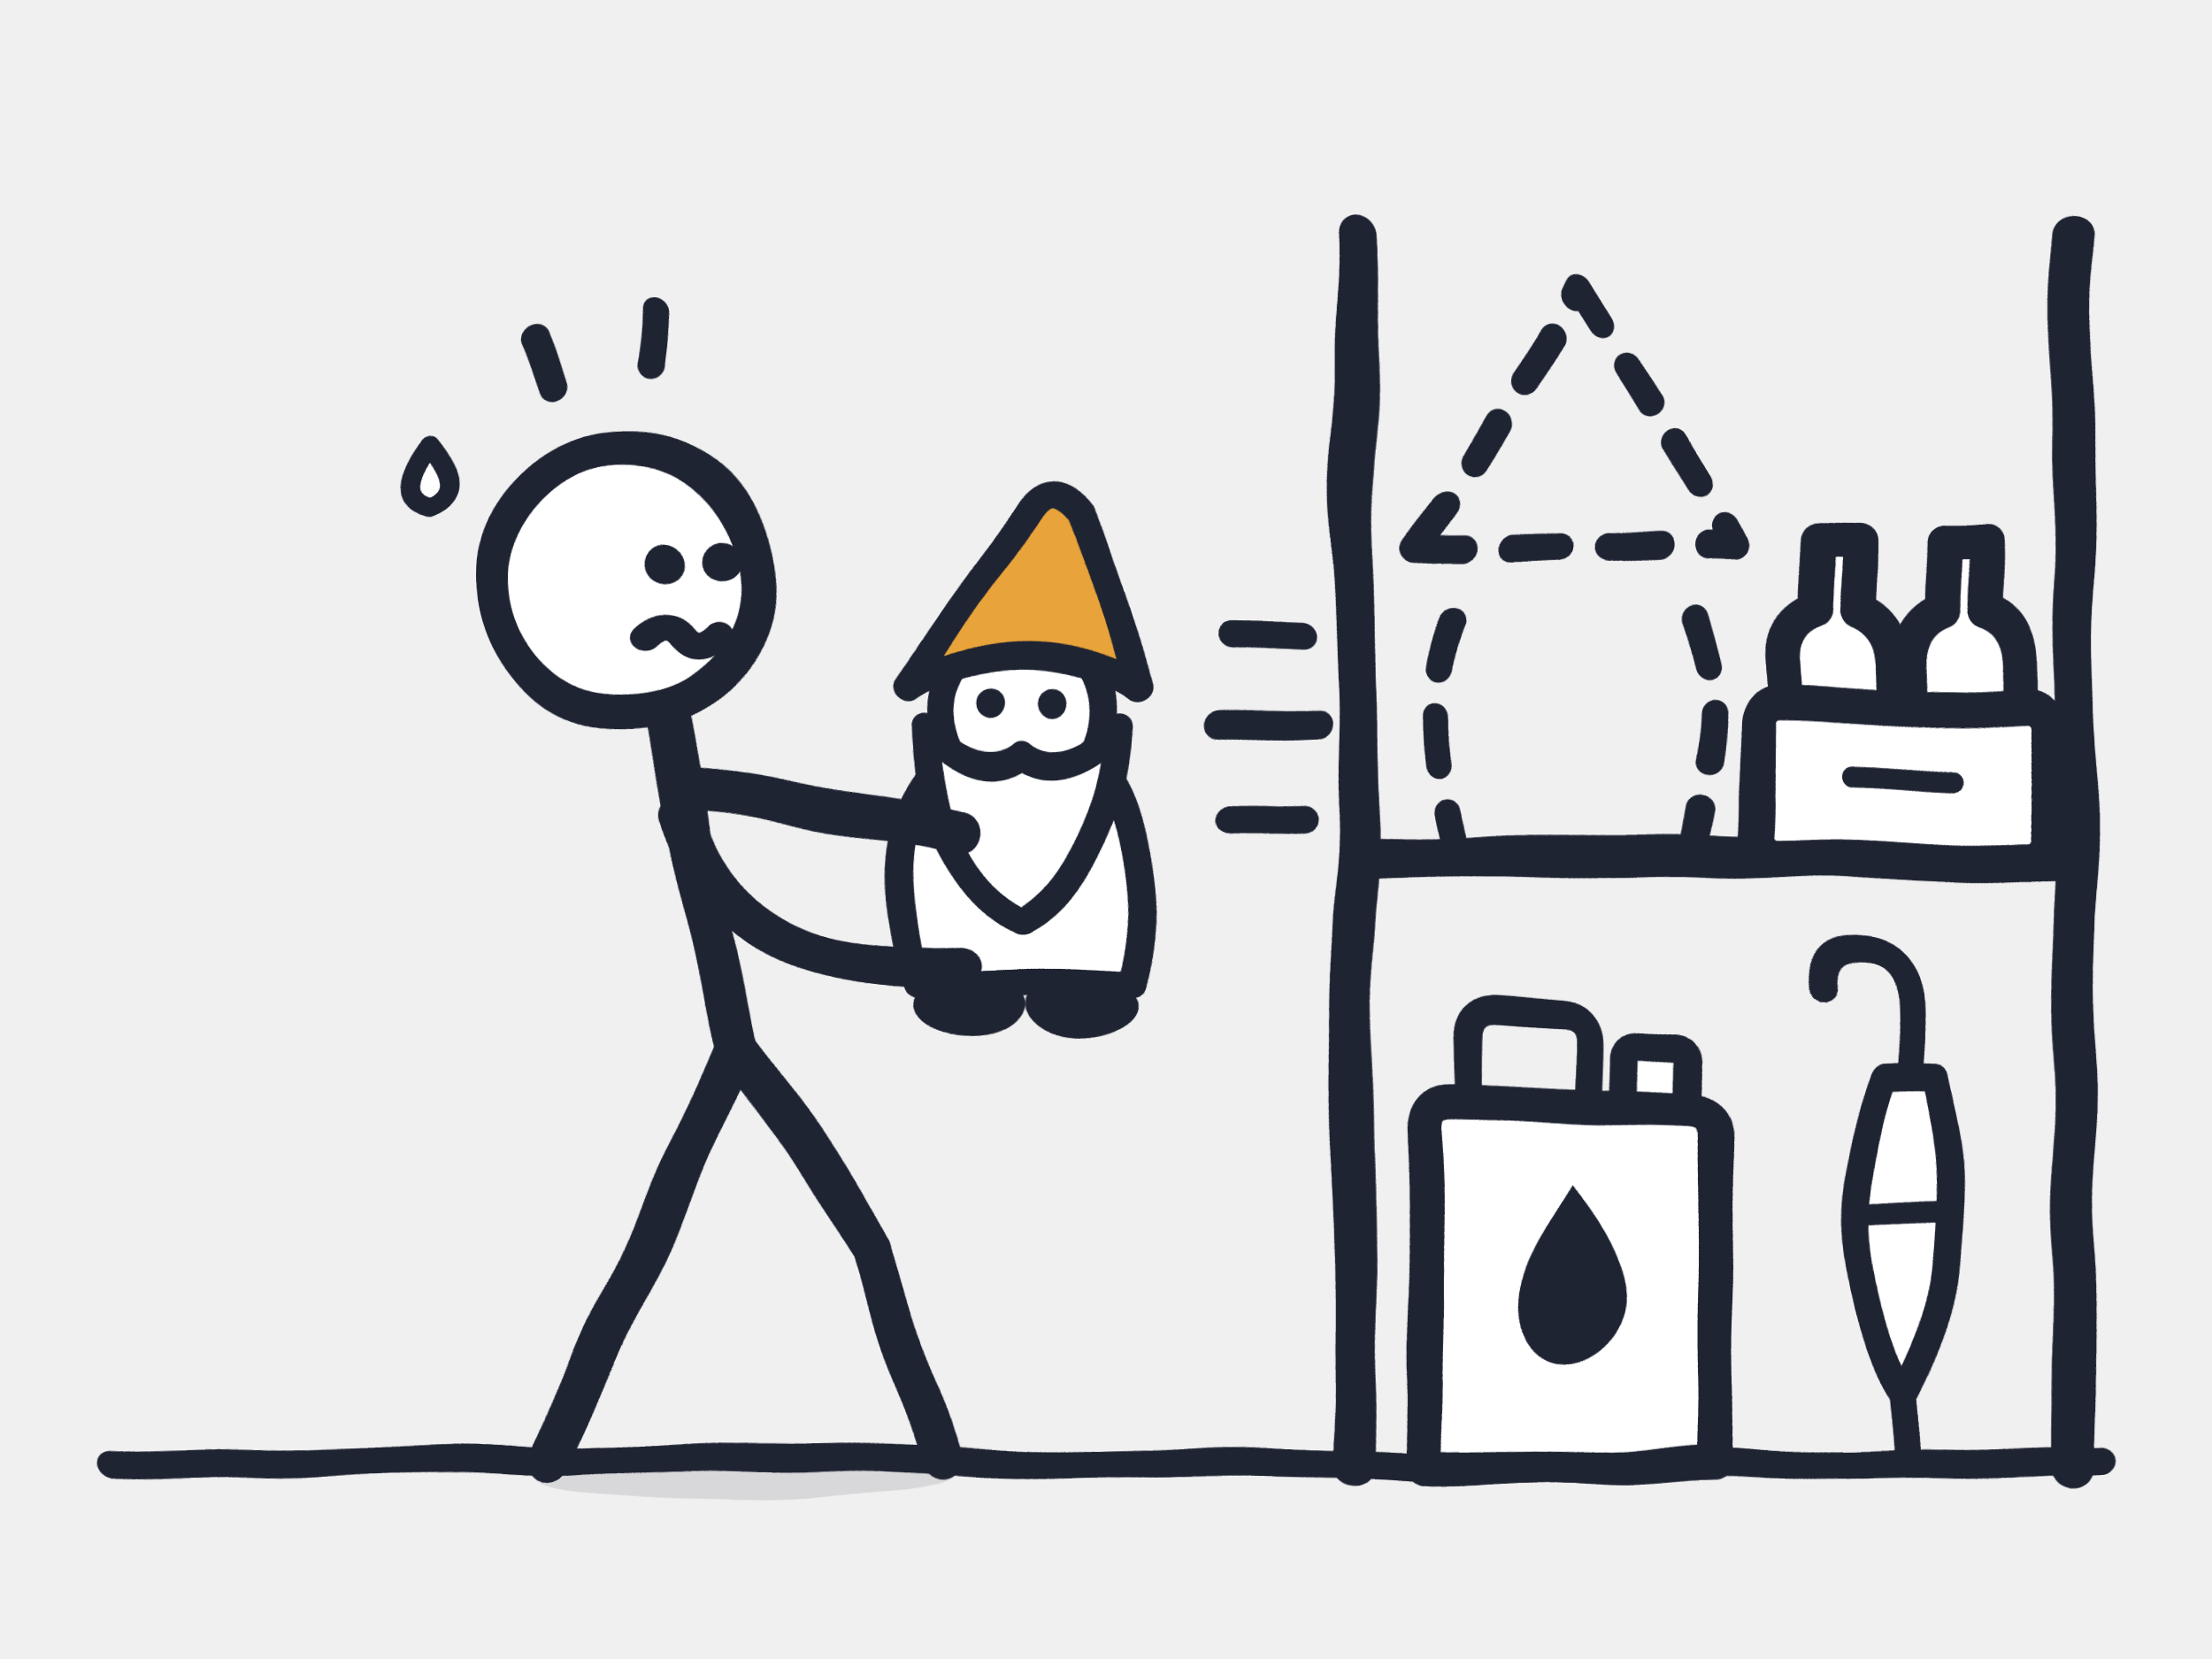
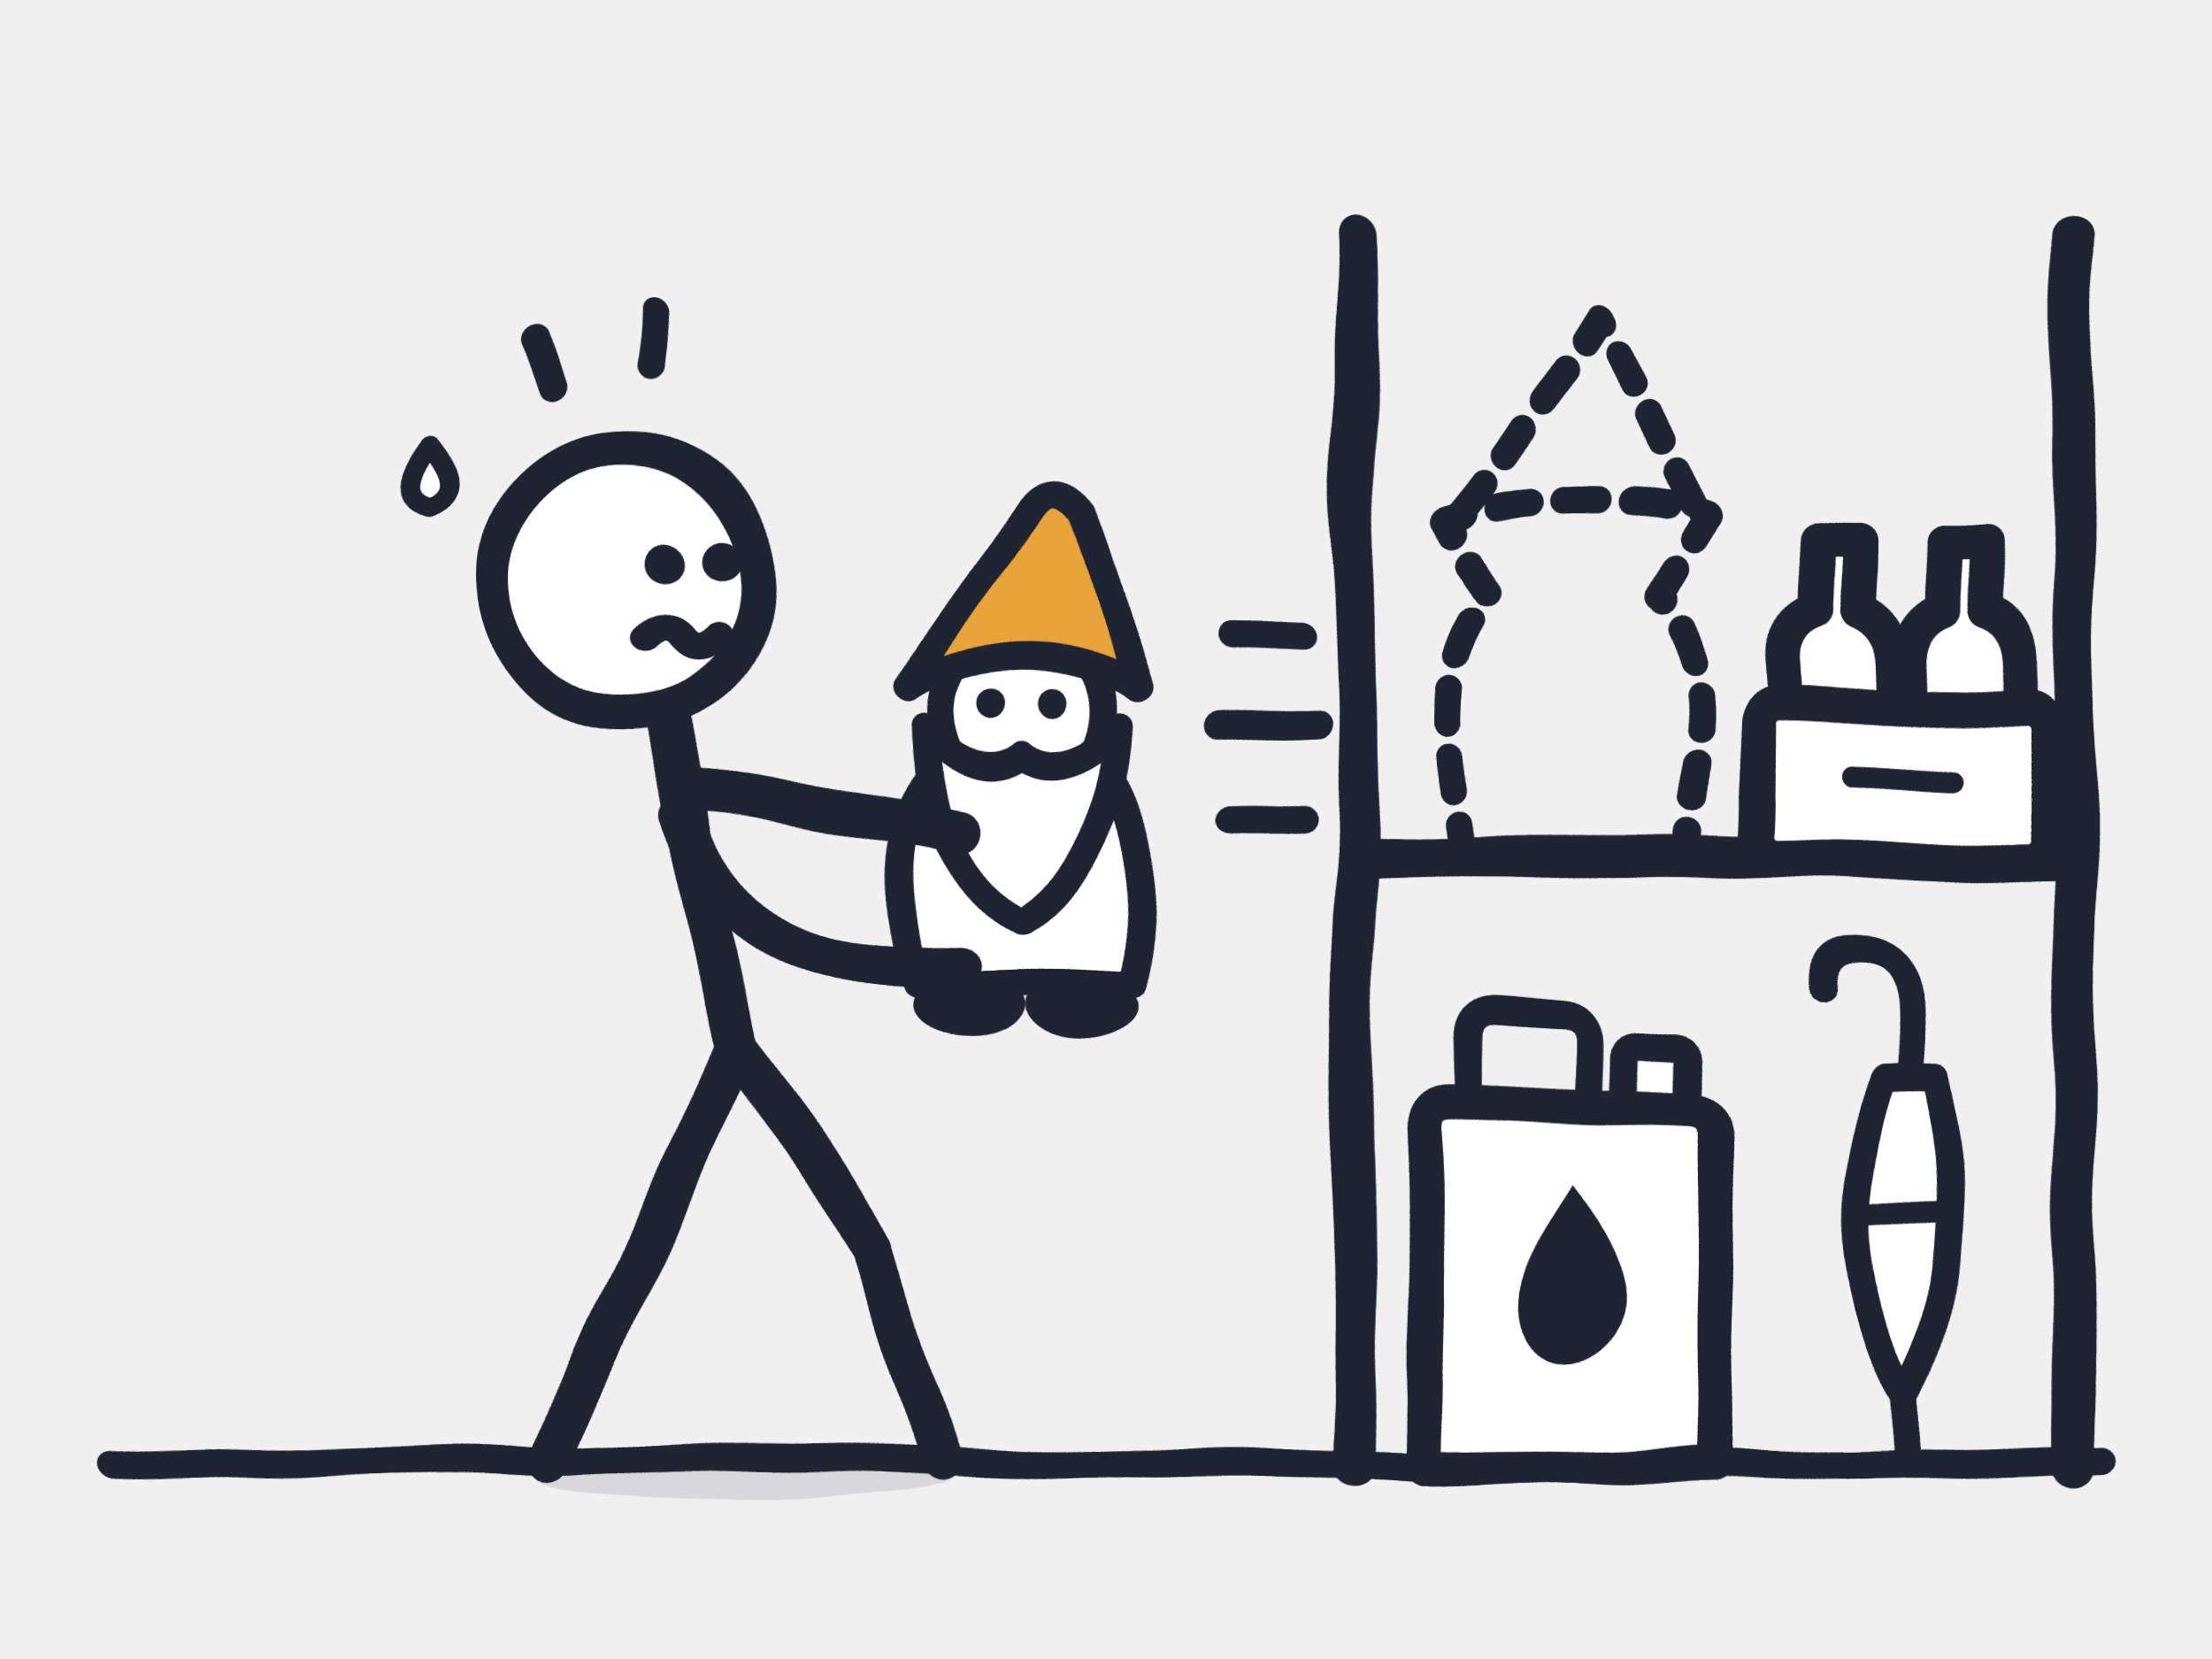
<svg xmlns="http://www.w3.org/2000/svg" viewBox="0 0 320 240" width="320" height="240">
  <defs>
    <filter id="m1-w" filterUnits="userSpaceOnUse" x="0" y="0" width="320" height="240">
      <feTurbulence type="fractalNoise" baseFrequency="0.03" numOctaves="2" seed="21" result="n" />
      <feDisplacementMap in="SourceGraphic" in2="n" scale="4" xChannelSelector="R" yChannelSelector="G" />
    </filter>
    <style>
      .k{fill:none;stroke:#1f2433;stroke-width:6;stroke-linecap:round;stroke-linejoin:round}
      .t{stroke-width:4}
      .f{stroke-width:3}
      .w{fill:#fff;stroke:#1f2433;stroke-width:5;stroke-linejoin:round}
      .a{fill:#e8a33a;stroke:#1f2433;stroke-width:5;stroke-linejoin:round}
      .i{fill:#1f2433}
      .dd{stroke-dasharray:7 7}
    </style>
    <g id="m1-g">
      <ellipse class="i" cx="-10" cy="-5" rx="10" ry="6" />
      <ellipse class="i" cx="10" cy="-5" rx="10" ry="6" />
      <path class="w" d="M-19 -9C-24 -26 -23 -40 -16 -48H16C23 -40 24 -26 19 -9Z" />
      <circle class="w" cx="0" cy="-58" r="15" />
      <path class="w" d="M-18 -56C-12 -48 -4 -48 0 -51C4 -48 12 -48 18 -56C18 -37 8 -26 0 -21C-8 -26 -18 -37 -18 -56Z" />
      <path class="a" d="M-21 -63C-12 -70 12 -70 21 -63L10 -94Q5 -101 1 -95Z" />
      <circle class="i" cx="-5.5" cy="-60" r="2.6" />
      <circle class="i" cx="5.5" cy="-60" r="2.6" />
    </g>
    <g id="m1-fl">
      <g fill="#fff" stroke="#1f2433" stroke-width="3">
        <circle cx="0" cy="-5.5" r="4.5" />
        <circle cx="5.2" cy="-1.7" r="4.5" />
        <circle cx="3.2" cy="4.4" r="4.5" />
        <circle cx="-3.2" cy="4.4" r="4.5" />
        <circle cx="-5.2" cy="-1.7" r="4.5" />
      </g>
      <g fill="#fff">
        <circle cx="0" cy="-5.5" r="4.5" />
        <circle cx="5.2" cy="-1.7" r="4.5" />
        <circle cx="3.2" cy="4.4" r="4.5" />
        <circle cx="-3.2" cy="4.4" r="4.5" />
        <circle cx="-5.2" cy="-1.7" r="4.5" />
      </g>
      <circle class="i" r="2.8" />
    </g>
  </defs>
  <g filter="url(#m1-w)">
    <ellipse cx="108" cy="213" rx="30" ry="4" fill="#1f2433" opacity=".12" />
    <path class="k t" d="M16 212C96 209 210 214 304 211" />
    <path class="k" d="M196 34V212M300 34V212M196 124H300" />
-     <path class="k t dd" d="M211 124C207 106 208 94 213 84M245 124C249 106 248 94 243 84M205 79H251L228 42Z" />
+     <path class="k t" d="M212 124C209 103 210 92 216 86L209 75Q228 69 247 75L240 86C246 92 247 103 244 124M211 74L231 46L245 74" style="stroke-dasharray:5 5" />
    <path class="w" d="M258 112V96Q258 90 263 88V78H269V88Q274 90 274 96V112Z" />
    <path class="w" d="M276 112V96Q276 90 281 88V78H287V88Q292 90 292 96V112Z" />
    <rect class="w" x="254" y="102" width="42" height="22" rx="3" />
    <path class="k f" d="M268 112h14" />
    <path class="k t" d="M213 160V151Q213 147 217 147H226Q230 147 230 151V160" />
    <rect class="w" x="235" y="151" width="9" height="10" rx="2" style="stroke-width:4" />
    <path class="w" d="M210 160H244Q248 160 248 164V212H206V164Q206 160 210 160Z" />
    <path class="i" d="M227 172C222 180 219 185 219 189A8 8 0 0 0 235 189C235 185 232 180 227 172Z" />
    <path class="k t" d="M276 200V210M276 158V146Q276 137 269 137Q263 137 263 143" />
    <path class="w" d="M276 202C267 188 268 168 272 156H280C284 168 285 188 276 202Z" style="stroke-width:4" />
    <path class="k f" d="M270 176h12" />
    <path class="k t" d="M178 92h10M176 105h14M178 118h10" />
    <path class="k" d="M106 152L80 211M106 152L126 181L136 211" />
    <path class="k" d="M106 152L97 104" />
    <use href="#m1-g" transform="translate(148 150) scale(.8)" />
    <path class="k" d="M99 114L139 120M99 118Q106 142 139 140" />
    <circle class="w" cx="91" cy="84" r="19" />
    <circle class="i" cx="97" cy="81" r="2.8" />
    <circle class="i" cx="105" cy="81" r="2.8" />
    <path class="k t" d="M94 92q3-3 5 0t5 0" />
    <path d="M62 64q-6 8 0 10q6-2 0-10z" fill="#fff" stroke="#1f2433" stroke-width="3" stroke-linejoin="round" />
    <path class="k t" d="M80 56l-3-7M93 53l1-8" />
  </g>
</svg>
